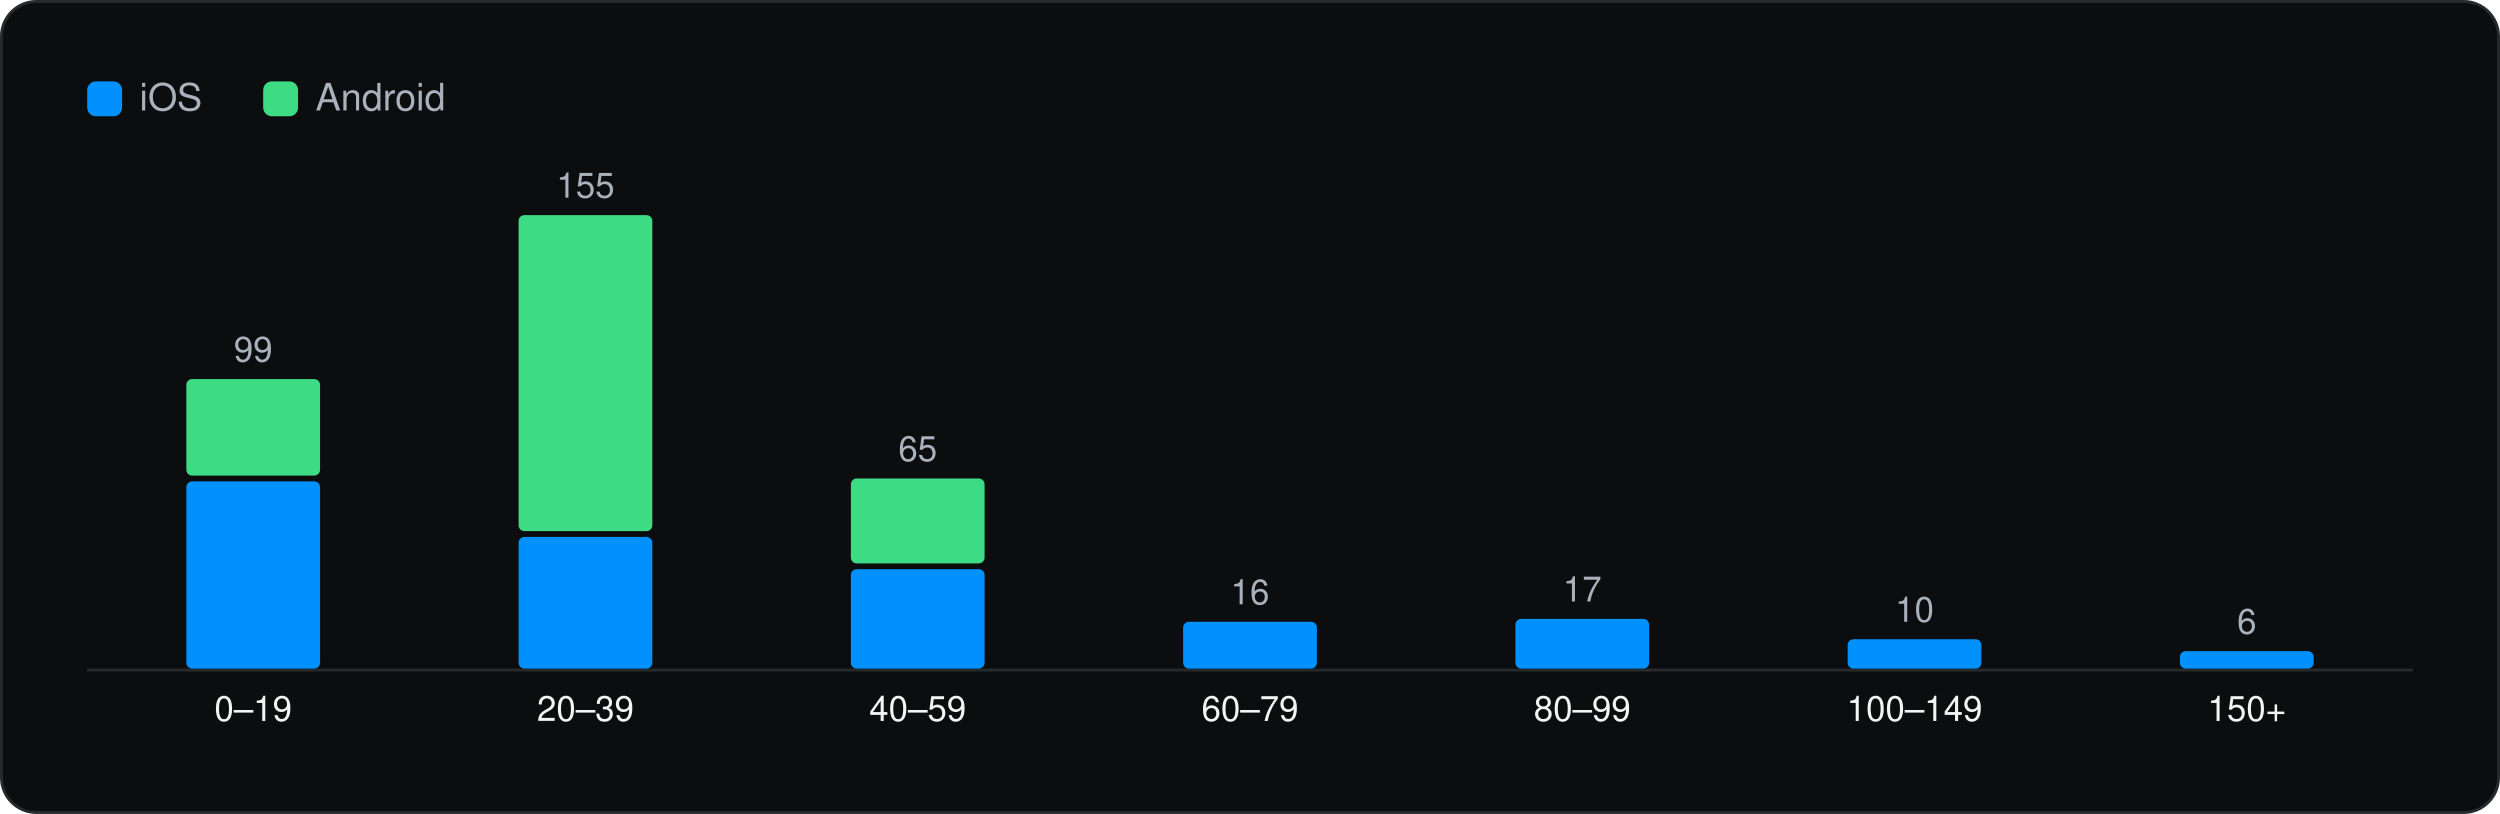
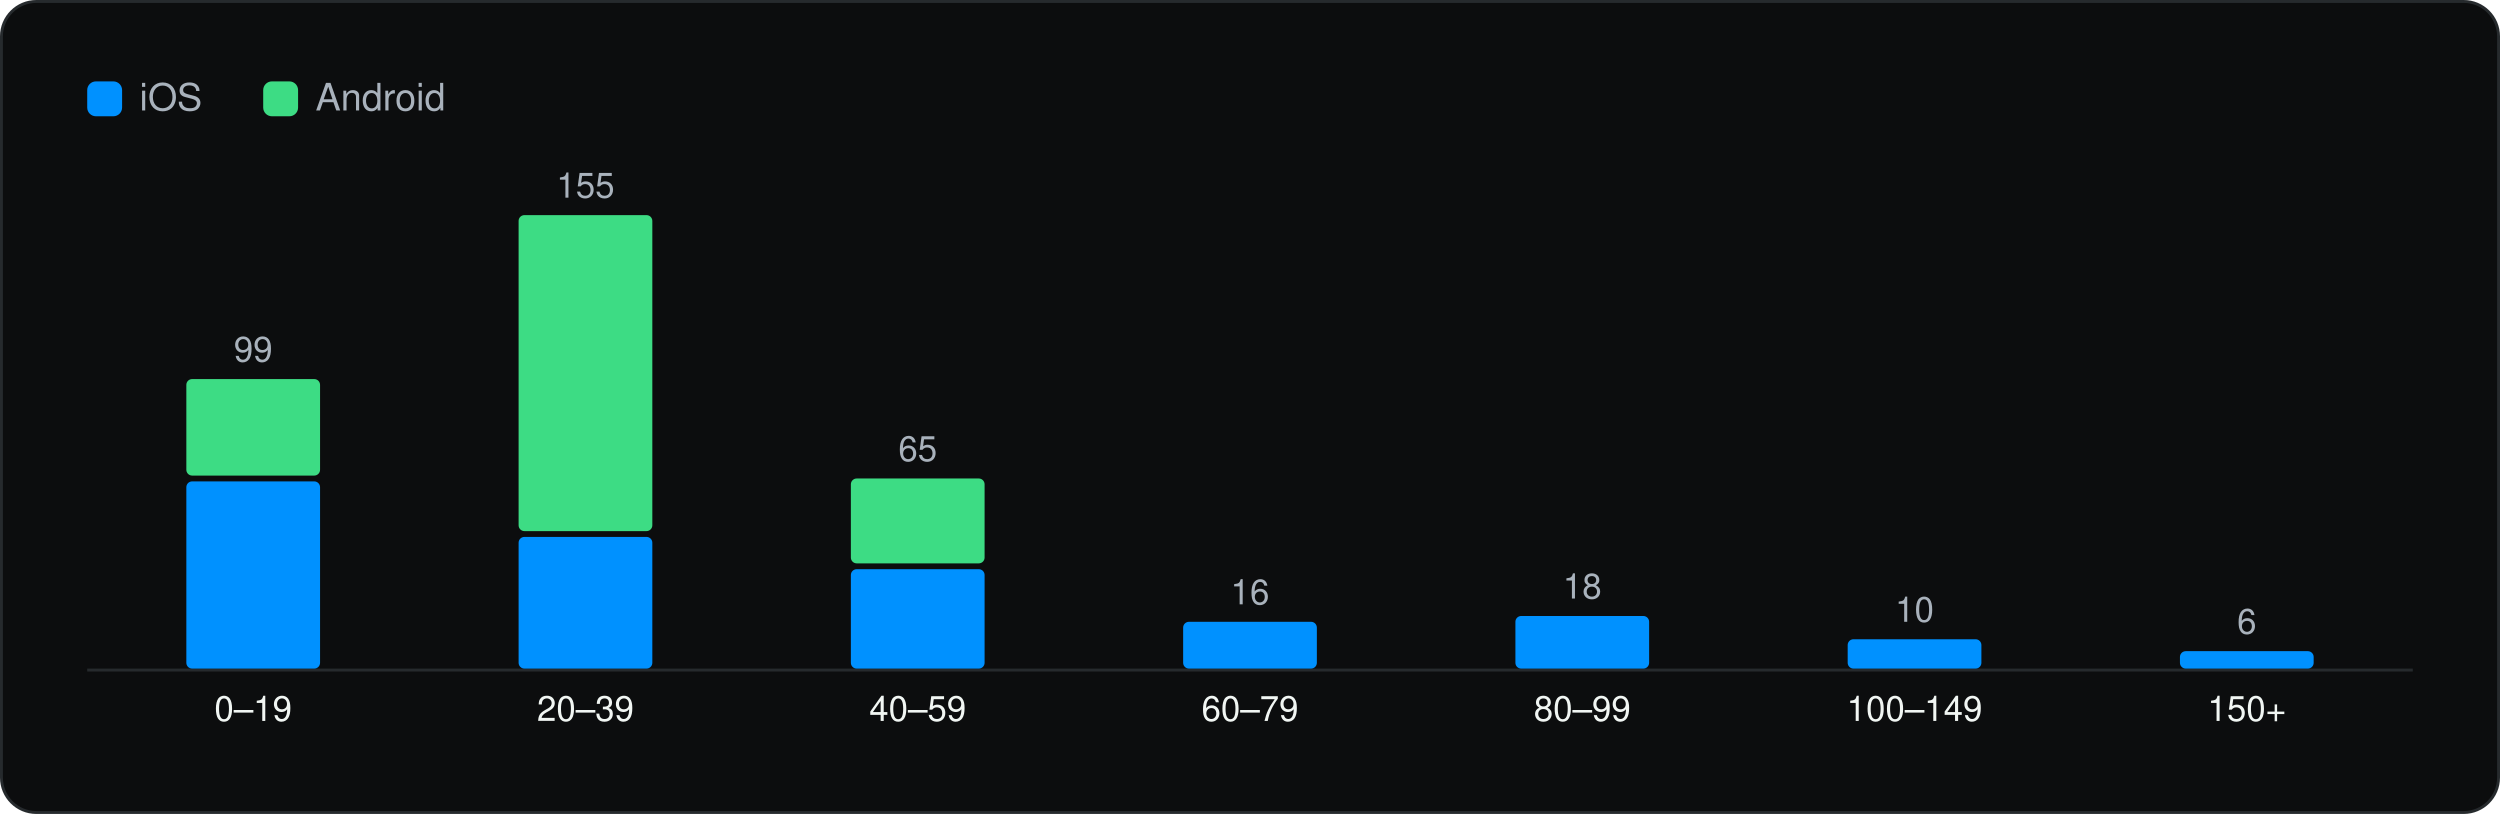
<svg xmlns="http://www.w3.org/2000/svg" viewBox="0 0 860 280" width="860" height="280" role="img" aria-label="SDKs per app" font-family="Geist, -apple-system, BlinkMacSystemFont, 'Segoe UI', Helvetica, Arial, sans-serif">
  <rect x="0.5" y="0.5" width="859" height="279" rx="12" fill="#0C0D0E" stroke="#262A2D" />
  <g transform="translate(20 20)">
    <rect x="10" y="8" width="12" height="12" rx="3" fill="#0091FF" />
    <text x="28" y="18" font-size="13" fill="#A9B2BC">iOS</text>
    <rect x="70.54" y="8" width="12" height="12" rx="3" fill="#3DDC84" />
    <text x="88.54" y="18" font-size="13" fill="#A9B2BC">Android</text>
    <line x1="10" y1="210.5" x2="810" y2="210.5" stroke="#262A2D" />
    <rect x="44.1" y="145.6" width="46.0" height="64.4" rx="2" fill="#0091FF" />
    <rect x="44.1" y="110.4" width="46.0" height="33.2" rx="2" fill="#3DDC84" />
    <text x="67.1" y="104.4" font-size="12" text-anchor="middle" fill="#A9B2BC">99</text>
    <text x="67.1" y="228.0" font-size="12" text-anchor="middle" fill="#F1F6F3">0–19</text>
    <rect x="158.4" y="164.7" width="46.0" height="45.3" rx="2" fill="#0091FF" />
    <rect x="158.4" y="54.0" width="46.0" height="108.7" rx="2" fill="#3DDC84" />
    <text x="181.4" y="48.0" font-size="12" text-anchor="middle" fill="#A9B2BC">155</text>
    <text x="181.4" y="228.0" font-size="12" text-anchor="middle" fill="#F1F6F3">20–39</text>
    <rect x="272.7" y="175.8" width="46.0" height="34.2" rx="2" fill="#0091FF" />
    <rect x="272.7" y="144.6" width="46.0" height="29.2" rx="2" fill="#3DDC84" />
    <text x="295.7" y="138.6" font-size="12" text-anchor="middle" fill="#A9B2BC">65</text>
    <text x="295.7" y="228.0" font-size="12" text-anchor="middle" fill="#F1F6F3">40–59</text>
    <rect x="387.0" y="193.9" width="46.0" height="16.1" rx="2" fill="#0091FF" />
    <text x="410.0" y="187.9" font-size="12" text-anchor="middle" fill="#A9B2BC">16</text>
    <text x="410.0" y="228.0" font-size="12" text-anchor="middle" fill="#F1F6F3">60–79</text>
-     <rect x="501.3" y="192.9" width="46.0" height="17.1" rx="2" fill="#0091FF" />
-     <text x="524.3" y="186.9" font-size="12" text-anchor="middle" fill="#A9B2BC">17</text>
+     <rect x="501.3" y="191.9" width="46.0" height="18.1" rx="2" fill="#0091FF" />
+     <text x="524.3" y="185.9" font-size="12" text-anchor="middle" fill="#A9B2BC">18</text>
    <text x="524.3" y="228.0" font-size="12" text-anchor="middle" fill="#F1F6F3">80–99</text>
    <rect x="615.6" y="199.9" width="46.0" height="10.1" rx="2" fill="#0091FF" />
    <text x="638.6" y="193.9" font-size="12" text-anchor="middle" fill="#A9B2BC">10</text>
    <text x="638.6" y="228.0" font-size="12" text-anchor="middle" fill="#F1F6F3">100–149</text>
    <rect x="729.9" y="204.0" width="46.0" height="6.0" rx="2" fill="#0091FF" />
    <text x="752.9" y="198.0" font-size="12" text-anchor="middle" fill="#A9B2BC">6</text>
    <text x="752.9" y="228.0" font-size="12" text-anchor="middle" fill="#F1F6F3">150+</text>
  </g>
</svg>
